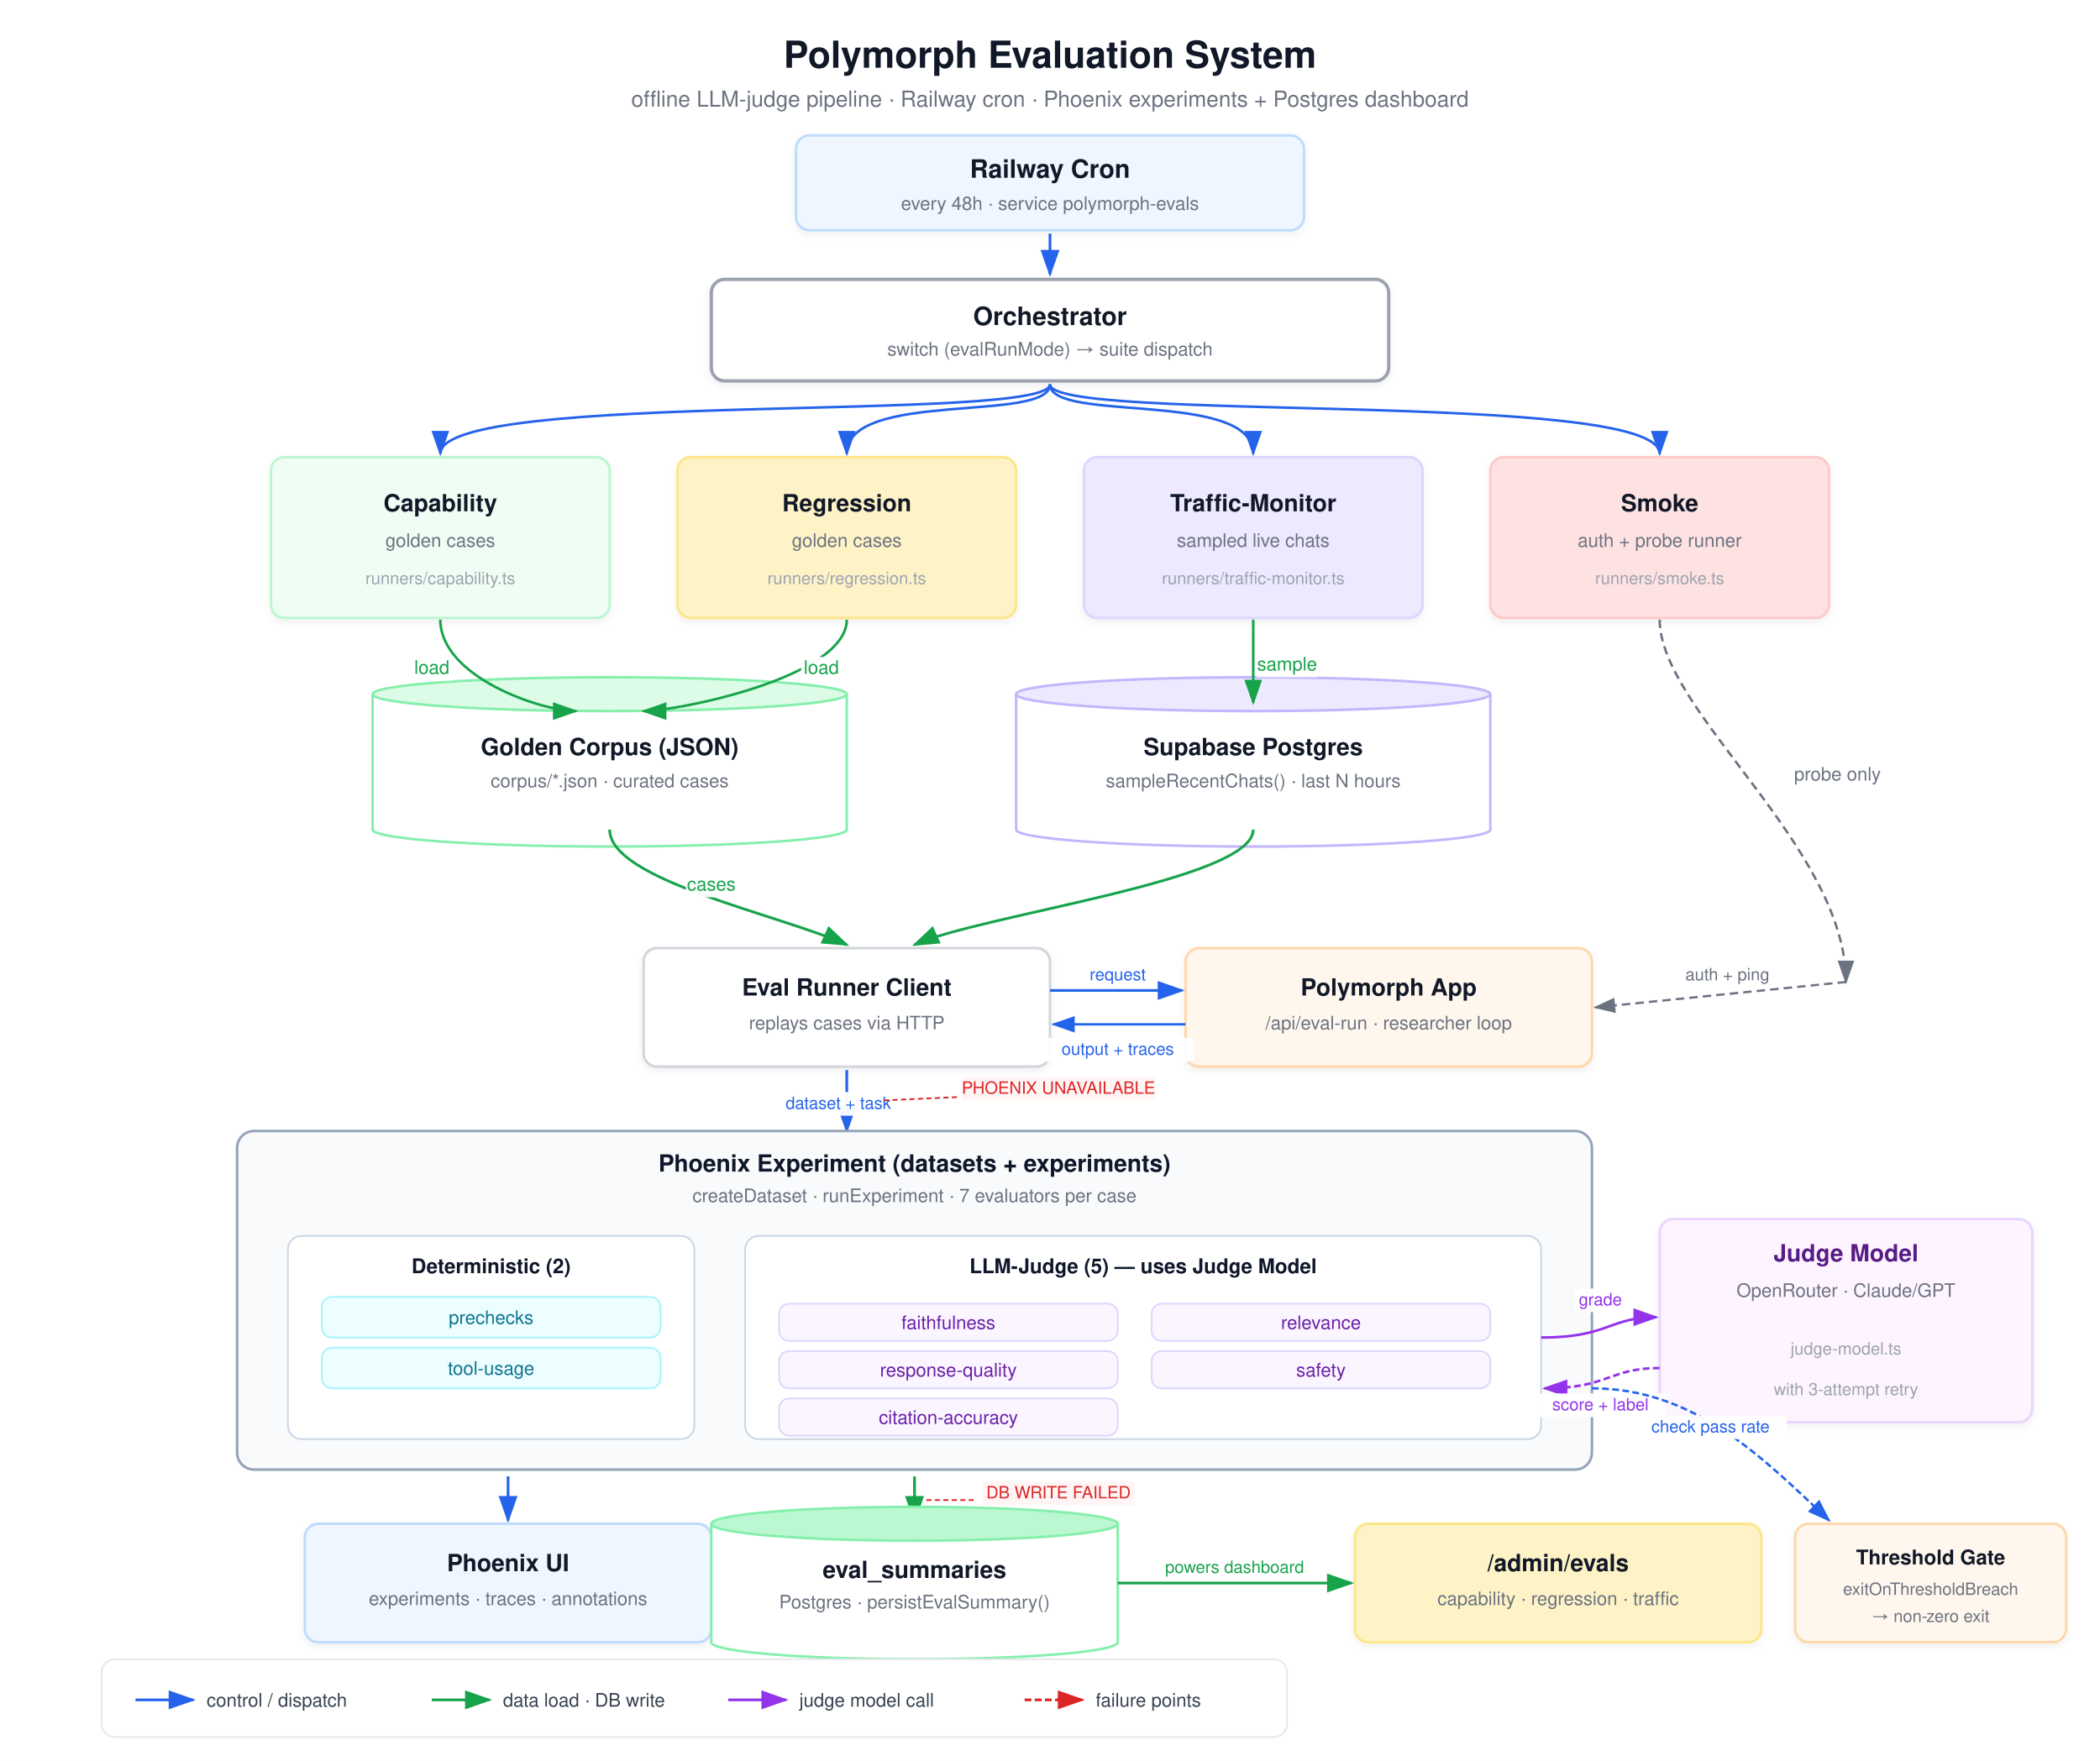
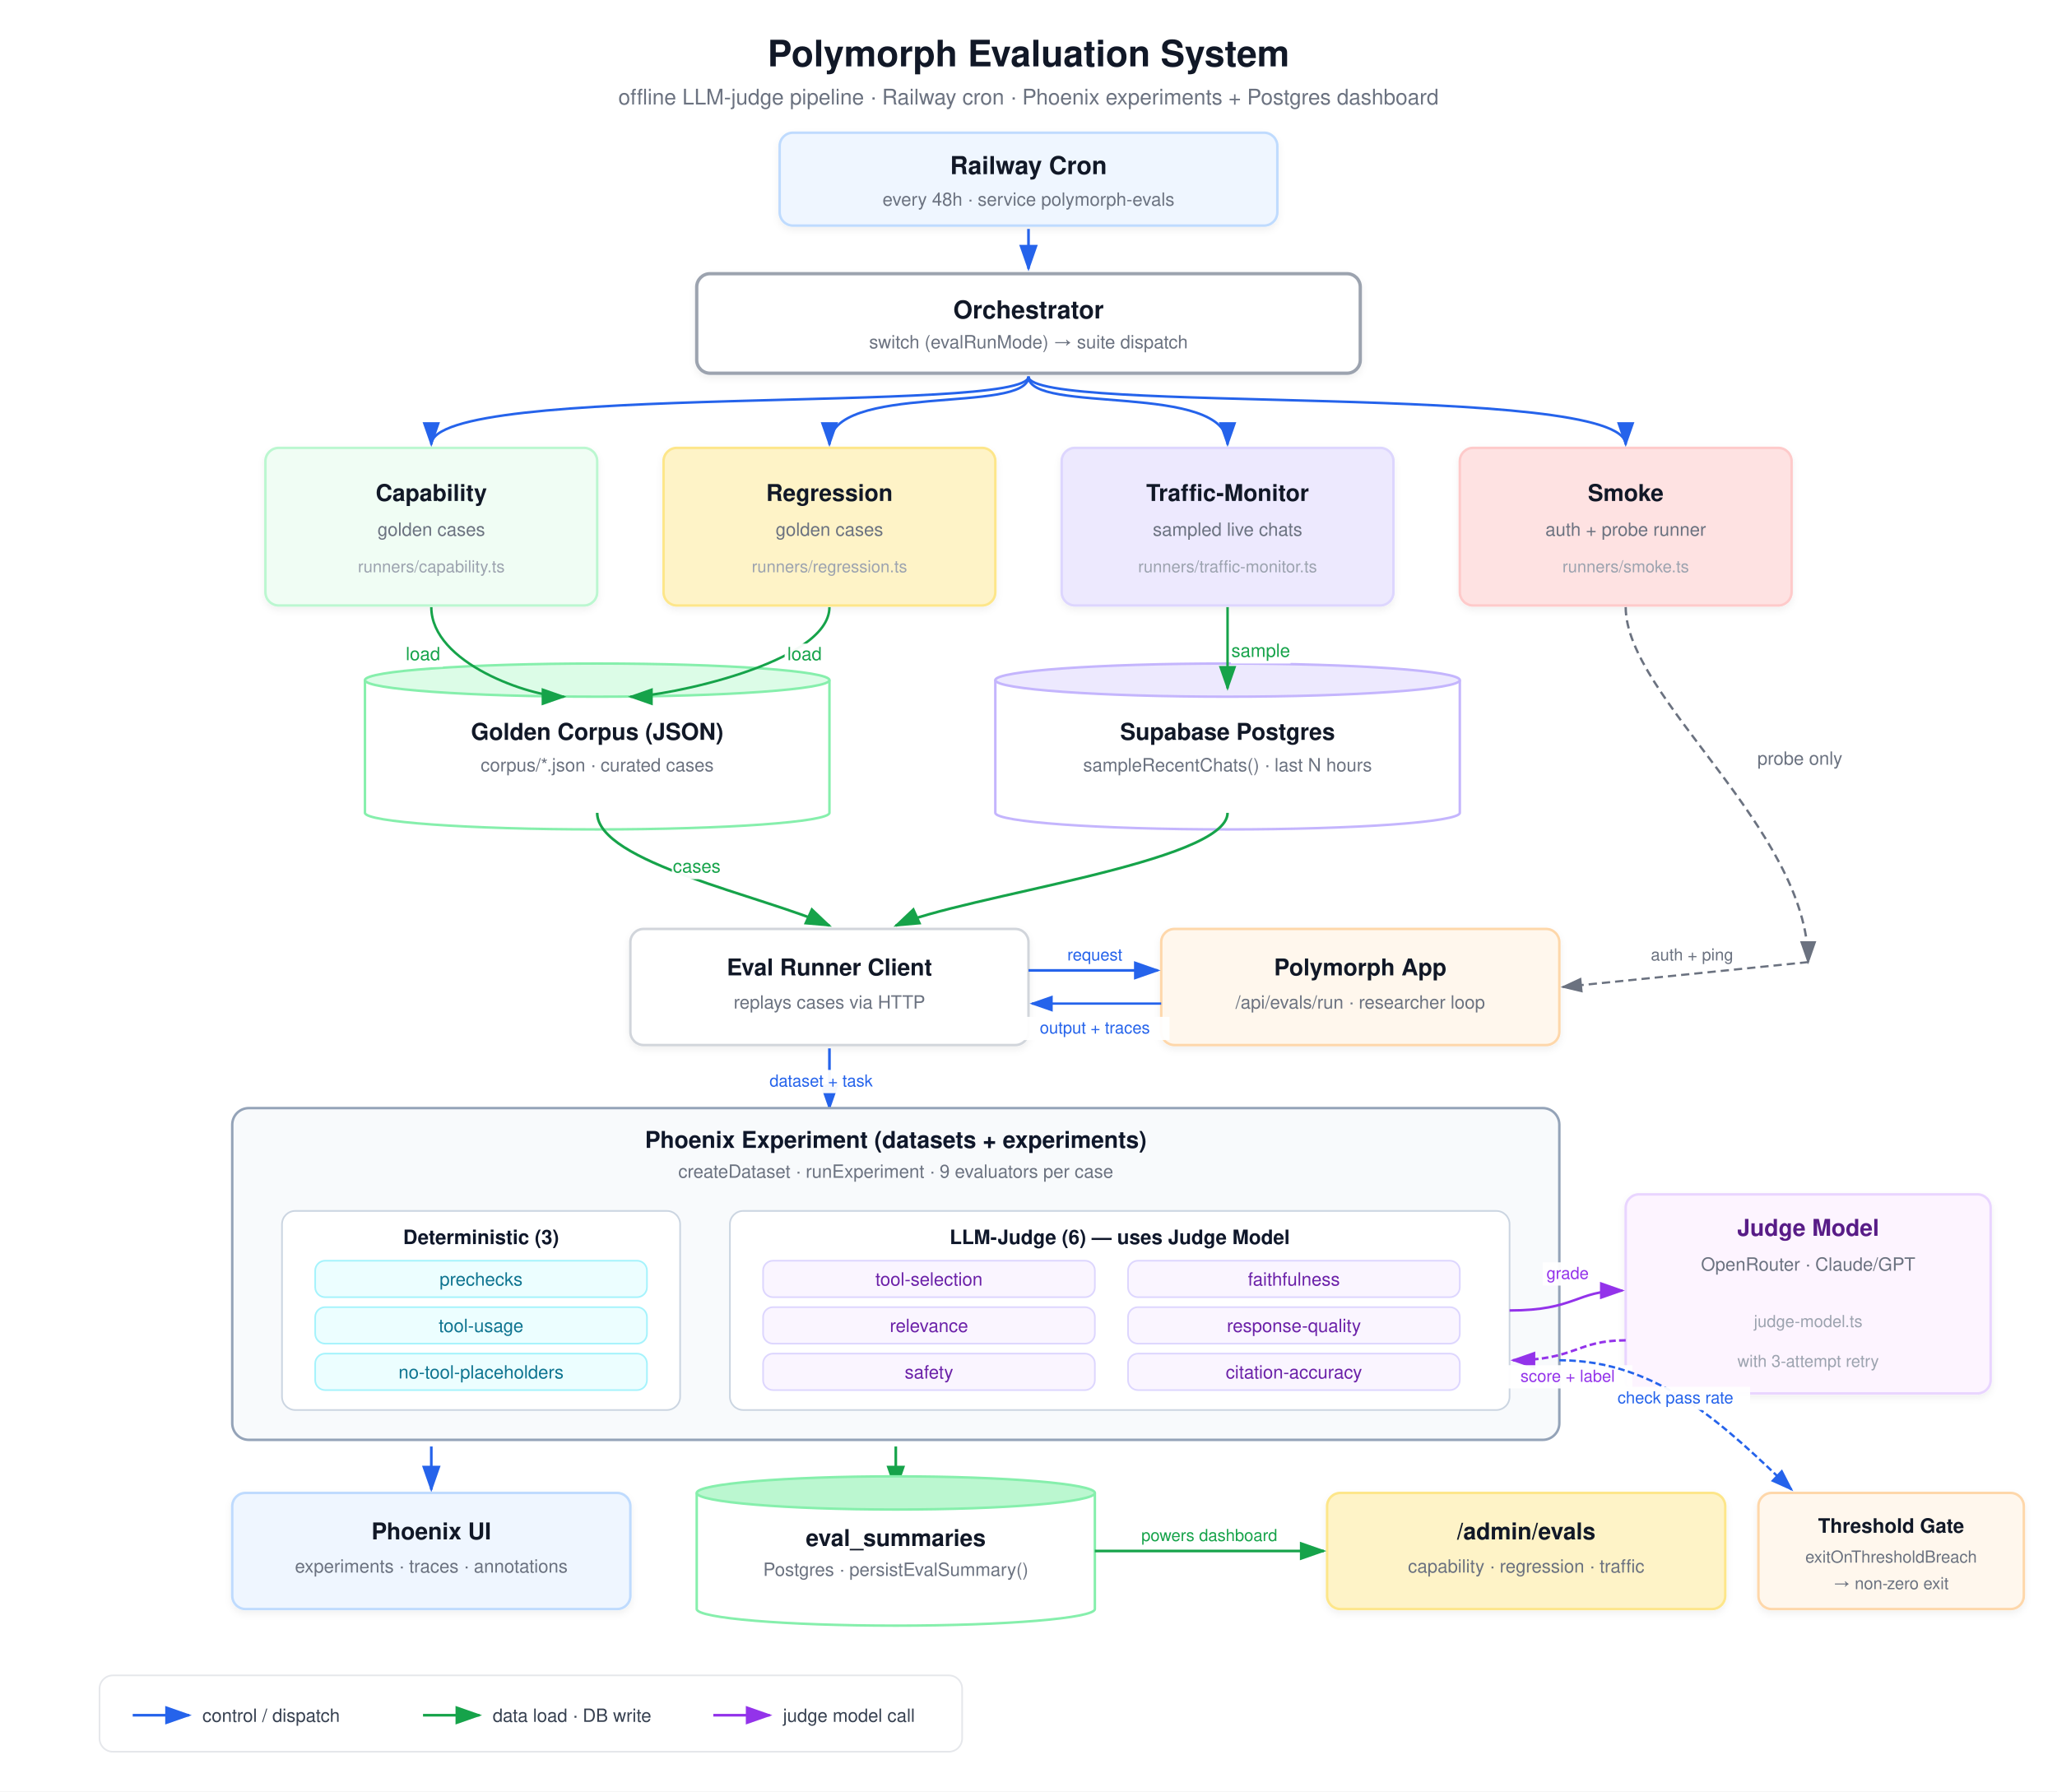
- <svg xmlns="http://www.w3.org/2000/svg" viewBox="0 0 1240 1040" font-family="Helvetica Neue, Helvetica, Arial, sans-serif">
+ <svg xmlns="http://www.w3.org/2000/svg" viewBox="0 0 1240 1080" font-family="Helvetica Neue, Helvetica, Arial, sans-serif">
  <defs>
    <marker id="arr-blue" markerWidth="10" markerHeight="7" refX="9" refY="3.5" orient="auto">
      <polygon points="0 0, 10 3.5, 0 7" fill="#2563eb" />
    </marker>
    <marker id="arr-green" markerWidth="10" markerHeight="7" refX="9" refY="3.5" orient="auto">
      <polygon points="0 0, 10 3.5, 0 7" fill="#16a34a" />
    </marker>
    <marker id="arr-purple" markerWidth="10" markerHeight="7" refX="9" refY="3.5" orient="auto">
      <polygon points="0 0, 10 3.5, 0 7" fill="#9333ea" />
    </marker>
    <marker id="arr-red" markerWidth="10" markerHeight="7" refX="9" refY="3.5" orient="auto">
      <polygon points="0 0, 10 3.5, 0 7" fill="#dc2626" />
    </marker>
    <marker id="arr-gray" markerWidth="10" markerHeight="7" refX="9" refY="3.5" orient="auto">
      <polygon points="0 0, 10 3.5, 0 7" fill="#6b7280" />
    </marker>
    <filter id="softshadow" x="-20%" y="-20%" width="140%" height="140%">
      <feDropShadow dx="0" dy="2" stdDeviation="2" flood-opacity="0.06" />
    </filter>
  </defs>
-   <rect width="1240" height="1040" fill="#ffffff" />
+   <rect width="1240" height="1080" fill="#ffffff" />
  <text x="620" y="40" text-anchor="middle" font-size="22" font-weight="600" fill="#111827">Polymorph Evaluation System</text>
  <text x="620" y="63" text-anchor="middle" font-size="13" fill="#6b7280">offline LLM-judge pipeline · Railway cron · Phoenix experiments + Postgres dashboard</text>
  <rect x="470" y="80" width="300" height="56" rx="8" ry="8" fill="#eff6ff" stroke="#bfdbfe" stroke-width="1.5" filter="url(#softshadow)" />
  <text x="620" y="105" text-anchor="middle" font-size="15" font-weight="600" fill="#111827">Railway Cron</text>
  <text x="620" y="124" text-anchor="middle" font-size="11" font-weight="400" fill="#6b7280">every 48h · service polymorph-evals</text>
  <line x1="620" y1="138" x2="620" y2="162" stroke="#2563eb" stroke-width="1.6" marker-end="url(#arr-blue)" />
  <rect x="420" y="165" width="400" height="60" rx="8" ry="8" fill="#ffffff" stroke="#9ca3af" stroke-width="2" filter="url(#softshadow)" />
  <text x="620" y="192" text-anchor="middle" font-size="15" font-weight="600" fill="#111827">Orchestrator</text>
  <text x="620" y="210" text-anchor="middle" font-size="11" font-weight="400" fill="#6b7280">switch (evalRunMode) → suite dispatch</text>
  <path d="M 620,227 C 620,250 260,230 260,268" fill="none" stroke="#2563eb" stroke-width="1.5" marker-end="url(#arr-blue)" />
  <path d="M 620,227 C 620,250 500,230 500,268" fill="none" stroke="#2563eb" stroke-width="1.5" marker-end="url(#arr-blue)" />
  <path d="M 620,227 C 620,250 740,230 740,268" fill="none" stroke="#2563eb" stroke-width="1.5" marker-end="url(#arr-blue)" />
  <path d="M 620,227 C 620,250 980,230 980,268" fill="none" stroke="#2563eb" stroke-width="1.5" marker-end="url(#arr-blue)" />
  <rect x="160" y="270" width="200" height="95" rx="8" ry="8" fill="#f0fdf4" stroke="#bbf7d0" stroke-width="1.5" filter="url(#softshadow)" />
  <text x="260" y="302" text-anchor="middle" font-size="14" font-weight="600" fill="#111827">Capability</text>
  <text x="260" y="323" text-anchor="middle" font-size="11" font-weight="400" fill="#6b7280">golden cases</text>
  <text x="260" y="345" text-anchor="middle" font-size="10" font-weight="400" fill="#9ca3af">runners/capability.ts</text>
  <rect x="400" y="270" width="200" height="95" rx="8" ry="8" fill="#fef3c7" stroke="#fde68a" stroke-width="1.5" filter="url(#softshadow)" />
  <text x="500" y="302" text-anchor="middle" font-size="14" font-weight="600" fill="#111827">Regression</text>
  <text x="500" y="323" text-anchor="middle" font-size="11" font-weight="400" fill="#6b7280">golden cases</text>
  <text x="500" y="345" text-anchor="middle" font-size="10" font-weight="400" fill="#9ca3af">runners/regression.ts</text>
  <rect x="640" y="270" width="200" height="95" rx="8" ry="8" fill="#ede9fe" stroke="#ddd6fe" stroke-width="1.5" filter="url(#softshadow)" />
  <text x="740" y="302" text-anchor="middle" font-size="14" font-weight="600" fill="#111827">Traffic-Monitor</text>
  <text x="740" y="323" text-anchor="middle" font-size="11" font-weight="400" fill="#6b7280">sampled live chats</text>
  <text x="740" y="345" text-anchor="middle" font-size="10" font-weight="400" fill="#9ca3af">runners/traffic-monitor.ts</text>
  <rect x="880" y="270" width="200" height="95" rx="8" ry="8" fill="#fee2e2" stroke="#fecaca" stroke-width="1.5" filter="url(#softshadow)" />
  <text x="980" y="302" text-anchor="middle" font-size="14" font-weight="600" fill="#111827">Smoke</text>
  <text x="980" y="323" text-anchor="middle" font-size="11" font-weight="400" fill="#6b7280">auth + probe runner</text>
  <text x="980" y="345" text-anchor="middle" font-size="10" font-weight="400" fill="#9ca3af">runners/smoke.ts</text>
  <path d="M 220.0,410.0 L 220.0,490.0 A 140.0,10 0 0 0 500.0,490.0 L 500.0,410.0" fill="#ffffff" stroke="#86efac" stroke-width="1.5" />
  <ellipse cx="360" cy="410.0" rx="140.0" ry="10" fill="#dcfce7" stroke="#86efac" stroke-width="1.5" />
  <text x="360" y="446" text-anchor="middle" font-size="14" font-weight="600" fill="#111827">Golden Corpus (JSON)</text>
  <text x="360" y="465" text-anchor="middle" font-size="11" font-weight="400" fill="#6b7280">corpus/*.json · curated cases</text>
  <path d="M 600.0,410.0 L 600.0,490.0 A 140.0,10 0 0 0 880.0,490.0 L 880.0,410.0" fill="#ffffff" stroke="#c4b5fd" stroke-width="1.5" />
  <ellipse cx="740" cy="410.0" rx="140.0" ry="10" fill="#ede9fe" stroke="#c4b5fd" stroke-width="1.5" />
  <text x="740" y="446" text-anchor="middle" font-size="14" font-weight="600" fill="#111827">Supabase Postgres</text>
  <text x="740" y="465" text-anchor="middle" font-size="11" font-weight="400" fill="#6b7280">sampleRecentChats() · last N hours</text>
  <path d="M 260,366 C 260,400 320,420 340,420" fill="none" stroke="#16a34a" stroke-width="1.5" marker-end="url(#arr-green)" />
  <path d="M 500,366 C 500,400 400,420 380,420" fill="none" stroke="#16a34a" stroke-width="1.5" marker-end="url(#arr-green)" />
  <path d="M 740,366 L 740,415" fill="none" stroke="#16a34a" stroke-width="1.5" marker-end="url(#arr-green)" />
  <path d="M 980,366 C 980,420 1090,500 1090,580" fill="none" stroke="#6b7280" stroke-width="1.4" marker-end="url(#arr-gray)" stroke-dasharray="5,3" />
  <rect x="243" y="388" width="24" height="14" fill="#ffffff" opacity="0.95" />
  <text x="255" y="398" text-anchor="middle" font-size="11" fill="#16a34a">load</text>
  <rect x="473" y="388" width="24" height="14" fill="#ffffff" opacity="0.95" />
  <text x="485" y="398" text-anchor="middle" font-size="11" fill="#16a34a">load</text>
  <rect x="742" y="386" width="36" height="14" fill="#ffffff" opacity="0.95" />
  <text x="760" y="396" text-anchor="middle" font-size="11" fill="#16a34a">sample</text>
  <rect x="1055" y="451" width="60" height="14" fill="#ffffff" opacity="0.95" />
  <text x="1085" y="461" text-anchor="middle" font-size="11" fill="#6b7280">probe only</text>
  <path d="M 360,490 C 360,520 460,540 500,558" fill="none" stroke="#16a34a" stroke-width="1.6" marker-end="url(#arr-green)" />
  <path d="M 740,490 C 740,520 580,540 540,558" fill="none" stroke="#16a34a" stroke-width="1.6" marker-end="url(#arr-green)" />
  <rect x="405" y="516" width="30" height="14" fill="#ffffff" opacity="0.95" />
  <text x="420" y="526" text-anchor="middle" font-size="11" fill="#16a34a">cases</text>
  <rect x="380" y="560" width="240" height="70" rx="8" ry="8" fill="#ffffff" stroke="#d1d5db" stroke-width="1.5" filter="url(#softshadow)" />
  <text x="500" y="588" text-anchor="middle" font-size="14" font-weight="600" fill="#111827">Eval Runner Client</text>
  <text x="500" y="608" text-anchor="middle" font-size="11" font-weight="400" fill="#6b7280">replays cases via HTTP</text>
  <rect x="700" y="560" width="240" height="70" rx="8" ry="8" fill="#fff7ed" stroke="#fed7aa" stroke-width="1.5" filter="url(#softshadow)" />
  <text x="820" y="588" text-anchor="middle" font-size="14" font-weight="600" fill="#111827">Polymorph App</text>
-   <text x="820" y="608" text-anchor="middle" font-size="11" font-weight="400" fill="#6b7280">/api/eval-run · researcher loop</text>
+   <text x="820" y="608" text-anchor="middle" font-size="11" font-weight="400" fill="#6b7280">/api/evals/run · researcher loop</text>
  <line x1="620" y1="585" x2="698" y2="585" stroke="#2563eb" stroke-width="1.6" marker-end="url(#arr-blue)" />
  <path d="M 700,605 L 622,605" fill="none" stroke="#2563eb" stroke-width="1.4" marker-end="url(#arr-blue)" />
  <rect x="639" y="569" width="42" height="14" fill="#ffffff" opacity="0.95" />
  <text x="660" y="579" text-anchor="middle" font-size="10" fill="#2563eb">request</text>
  <rect x="615" y="613" width="90" height="14" fill="#ffffff" opacity="0.95" />
  <text x="660" y="623" text-anchor="middle" font-size="10" fill="#2563eb">output + traces</text>
  <line x1="1090" y1="580" x2="942" y2="595" stroke="#6b7280" stroke-width="1.3" marker-end="url(#arr-gray)" stroke-dasharray="5,3" />
  <rect x="987" y="569" width="66" height="14" fill="#ffffff" opacity="0.95" />
  <text x="1020" y="579" text-anchor="middle" font-size="10" fill="#6b7280">auth + ping</text>
  <path d="M 500,632 L 500,668" fill="none" stroke="#2563eb" stroke-width="1.6" marker-end="url(#arr-blue)" />
  <rect x="453" y="645" width="84" height="14" fill="#ffffff" opacity="0.95" />
  <text x="495" y="655" text-anchor="middle" font-size="10" fill="#2563eb">dataset + task</text>
  <rect x="140" y="668" width="800" height="200" rx="10" ry="10" fill="#f8fafc" stroke="#94a3b8" stroke-width="1.5" />
  <text x="540" y="692" text-anchor="middle" font-size="14" font-weight="600" fill="#0f172a">Phoenix Experiment (datasets + experiments)</text>
-   <text x="540" y="710" text-anchor="middle" font-size="11" font-weight="400" fill="#6b7280">createDataset · runExperiment · 7 evaluators per case</text>
+   <text x="540" y="710" text-anchor="middle" font-size="11" font-weight="400" fill="#6b7280">createDataset · runExperiment · 9 evaluators per case</text>
  <rect x="170" y="730" width="240" height="120" rx="8" ry="8" fill="#ffffff" stroke="#cbd5e1" stroke-width="1" />
-   <text x="290" y="752" text-anchor="middle" font-size="12" font-weight="600" fill="#0f172a">Deterministic (2)</text>
-   <rect x="190" y="766" width="200" height="24" rx="6" ry="6" fill="#ecfeff" stroke="#a5f3fc" stroke-width="1" />
-   <text x="290" y="782" text-anchor="middle" font-size="11" font-weight="400" fill="#0e7490">prechecks</text>
-   <rect x="190" y="796" width="200" height="24" rx="6" ry="6" fill="#ecfeff" stroke="#a5f3fc" stroke-width="1" />
-   <text x="290" y="812" text-anchor="middle" font-size="11" font-weight="400" fill="#0e7490">tool-usage</text>
+   <text x="290" y="750" text-anchor="middle" font-size="12" font-weight="600" fill="#0f172a">Deterministic (3)</text>
+   <rect x="190" y="760" width="200" height="22" rx="6" ry="6" fill="#ecfeff" stroke="#a5f3fc" stroke-width="1" />
+   <text x="290" y="775" text-anchor="middle" font-size="11" font-weight="400" fill="#0e7490">prechecks</text>
+   <rect x="190" y="788" width="200" height="22" rx="6" ry="6" fill="#ecfeff" stroke="#a5f3fc" stroke-width="1" />
+   <text x="290" y="803" text-anchor="middle" font-size="11" font-weight="400" fill="#0e7490">tool-usage</text>
+   <rect x="190" y="816" width="200" height="22" rx="6" ry="6" fill="#ecfeff" stroke="#a5f3fc" stroke-width="1" />
+   <text x="290" y="831" text-anchor="middle" font-size="11" font-weight="400" fill="#0e7490">no-tool-placeholders</text>
  <rect x="440" y="730" width="470" height="120" rx="8" ry="8" fill="#ffffff" stroke="#cbd5e1" stroke-width="1" />
-   <text x="675" y="752" text-anchor="middle" font-size="12" font-weight="600" fill="#0f172a">LLM-Judge (5) — uses Judge Model</text>
-   <rect x="460" y="770" width="200" height="22" rx="6" ry="6" fill="#faf5ff" stroke="#ddd6fe" stroke-width="1" />
-   <text x="560" y="785" text-anchor="middle" font-size="11" font-weight="400" fill="#6b21a8">faithfulness</text>
-   <rect x="680" y="770" width="200" height="22" rx="6" ry="6" fill="#faf5ff" stroke="#ddd6fe" stroke-width="1" />
-   <text x="780" y="785" text-anchor="middle" font-size="11" font-weight="400" fill="#6b21a8">relevance</text>
-   <rect x="460" y="798" width="200" height="22" rx="6" ry="6" fill="#faf5ff" stroke="#ddd6fe" stroke-width="1" />
-   <text x="560" y="813" text-anchor="middle" font-size="11" font-weight="400" fill="#6b21a8">response-quality</text>
-   <rect x="680" y="798" width="200" height="22" rx="6" ry="6" fill="#faf5ff" stroke="#ddd6fe" stroke-width="1" />
-   <text x="780" y="813" text-anchor="middle" font-size="11" font-weight="400" fill="#6b21a8">safety</text>
-   <rect x="460" y="826" width="200" height="22" rx="6" ry="6" fill="#faf5ff" stroke="#ddd6fe" stroke-width="1" />
-   <text x="560" y="841" text-anchor="middle" font-size="11" font-weight="400" fill="#6b21a8">citation-accuracy</text>
+   <text x="675" y="750" text-anchor="middle" font-size="12" font-weight="600" fill="#0f172a">LLM-Judge (6) — uses Judge Model</text>
+   <rect x="460" y="760" width="200" height="22" rx="6" ry="6" fill="#faf5ff" stroke="#ddd6fe" stroke-width="1" />
+   <text x="560" y="775" text-anchor="middle" font-size="11" font-weight="400" fill="#6b21a8">tool-selection</text>
+   <rect x="680" y="760" width="200" height="22" rx="6" ry="6" fill="#faf5ff" stroke="#ddd6fe" stroke-width="1" />
+   <text x="780" y="775" text-anchor="middle" font-size="11" font-weight="400" fill="#6b21a8">faithfulness</text>
+   <rect x="460" y="788" width="200" height="22" rx="6" ry="6" fill="#faf5ff" stroke="#ddd6fe" stroke-width="1" />
+   <text x="560" y="803" text-anchor="middle" font-size="11" font-weight="400" fill="#6b21a8">relevance</text>
+   <rect x="680" y="788" width="200" height="22" rx="6" ry="6" fill="#faf5ff" stroke="#ddd6fe" stroke-width="1" />
+   <text x="780" y="803" text-anchor="middle" font-size="11" font-weight="400" fill="#6b21a8">response-quality</text>
+   <rect x="460" y="816" width="200" height="22" rx="6" ry="6" fill="#faf5ff" stroke="#ddd6fe" stroke-width="1" />
+   <text x="560" y="831" text-anchor="middle" font-size="11" font-weight="400" fill="#6b21a8">safety</text>
+   <rect x="680" y="816" width="200" height="22" rx="6" ry="6" fill="#faf5ff" stroke="#ddd6fe" stroke-width="1" />
+   <text x="780" y="831" text-anchor="middle" font-size="11" font-weight="400" fill="#6b21a8">citation-accuracy</text>
  <rect x="980" y="720" width="220" height="120" rx="8" ry="8" fill="#fdf4ff" stroke="#e9d5ff" stroke-width="1.5" filter="url(#softshadow)" />
  <text x="1090" y="745" text-anchor="middle" font-size="14" font-weight="600" fill="#581c87">Judge Model</text>
  <text x="1090" y="766" text-anchor="middle" font-size="11" font-weight="400" fill="#6b7280">OpenRouter · Claude/GPT</text>
  <text x="1090" y="800" text-anchor="middle" font-size="10" font-weight="400" fill="#9ca3af">judge-model.ts</text>
  <text x="1090" y="824" text-anchor="middle" font-size="10" font-weight="400" fill="#9ca3af">with 3-attempt retry</text>
  <path d="M 910,790 C 950,790 950,778 978,778" fill="none" stroke="#9333ea" stroke-width="1.5" marker-end="url(#arr-purple)" />
  <path d="M 980,808 C 950,808 950,820 912,820" fill="none" stroke="#9333ea" stroke-width="1.5" marker-end="url(#arr-purple)" stroke-dasharray="4,2" />
  <rect x="930" y="761" width="30" height="14" fill="#ffffff" opacity="0.95" />
  <text x="945" y="771" text-anchor="middle" font-size="10" fill="#9333ea">grade</text>
  <rect x="906" y="823" width="78" height="14" fill="#ffffff" opacity="0.95" />
  <text x="945" y="833" text-anchor="middle" font-size="10" fill="#9333ea">score + label</text>
-   <path d="M 300,872 L 300,898" fill="none" stroke="#2563eb" stroke-width="1.6" marker-end="url(#arr-blue)" />
+   <path d="M 260,872 L 260,898" fill="none" stroke="#2563eb" stroke-width="1.6" marker-end="url(#arr-blue)" />
  <path d="M 540,872 L 540,898" fill="none" stroke="#16a34a" stroke-width="1.6" marker-end="url(#arr-green)" />
-   <rect x="568" y="636" width="114" height="14" fill="#fff5f5" opacity="0.95" />
-   <text x="625" y="646" text-anchor="middle" font-size="10" fill="#dc2626">PHOENIX UNAVAILABLE</text>
-   <path d="M 565,648 L 520,650" fill="none" stroke="#dc2626" stroke-width="1" stroke-dasharray="3,2" />
-   <rect x="580" y="875" width="90" height="14" fill="#fff5f5" opacity="0.95" />
-   <text x="625" y="885" text-anchor="middle" font-size="10" fill="#dc2626">DB WRITE FAILED</text>
-   <path d="M 575,886 L 545,886" fill="none" stroke="#dc2626" stroke-width="1" stroke-dasharray="3,2" />
-   <rect x="180" y="900" width="240" height="70" rx="8" ry="8" fill="#eff6ff" stroke="#bfdbfe" stroke-width="1.5" filter="url(#softshadow)" />
-   <text x="300" y="928" text-anchor="middle" font-size="14" font-weight="600" fill="#111827">Phoenix UI</text>
-   <text x="300" y="948" text-anchor="middle" font-size="11" font-weight="400" fill="#6b7280">experiments · traces · annotations</text>
+   <rect x="140" y="900" width="240" height="70" rx="8" ry="8" fill="#eff6ff" stroke="#bfdbfe" stroke-width="1.5" filter="url(#softshadow)" />
+   <text x="260" y="928" text-anchor="middle" font-size="14" font-weight="600" fill="#111827">Phoenix UI</text>
+   <text x="260" y="948" text-anchor="middle" font-size="11" font-weight="400" fill="#6b7280">experiments · traces · annotations</text>
  <path d="M 420.0,900.0 L 420.0,970.0 A 120.0,10 0 0 0 660.0,970.0 L 660.0,900.0" fill="#ffffff" stroke="#86efac" stroke-width="1.5" />
  <ellipse cx="540" cy="900.0" rx="120.0" ry="10" fill="#bbf7d0" stroke="#86efac" stroke-width="1.5" />
  <text x="540" y="932" text-anchor="middle" font-size="14" font-weight="600" fill="#111827">eval_summaries</text>
  <text x="540" y="950" text-anchor="middle" font-size="11" font-weight="400" fill="#6b7280">Postgres · persistEvalSummary()</text>
  <rect x="800" y="900" width="240" height="70" rx="8" ry="8" fill="#fef3c7" stroke="#fde68a" stroke-width="1.5" filter="url(#softshadow)" />
  <text x="920" y="928" text-anchor="middle" font-size="14" font-weight="600" fill="#111827">/admin/evals</text>
  <text x="920" y="948" text-anchor="middle" font-size="11" font-weight="400" fill="#6b7280">capability · regression · traffic</text>
  <line x1="660" y1="935" x2="798" y2="935" stroke="#16a34a" stroke-width="1.6" marker-end="url(#arr-green)" />
  <rect x="681" y="919" width="96" height="14" fill="#ffffff" opacity="0.95" />
  <text x="729" y="929" text-anchor="middle" font-size="10" fill="#16a34a">powers dashboard</text>
  <rect x="1060" y="900" width="160" height="70" rx="8" ry="8" fill="#fff7ed" stroke="#fed7aa" stroke-width="1.5" filter="url(#softshadow)" />
  <text x="1140" y="924" text-anchor="middle" font-size="12" font-weight="600" fill="#111827">Threshold Gate</text>
  <text x="1140" y="942" text-anchor="middle" font-size="10" font-weight="400" fill="#6b7280">exitOnThresholdBreach</text>
  <text x="1140" y="958" text-anchor="middle" font-size="10" font-weight="400" fill="#6b7280">→ non-zero exit</text>
  <path d="M 940,820 C 1000,820 1040,860 1080,898" fill="none" stroke="#2563eb" stroke-width="1.4" marker-end="url(#arr-blue)" stroke-dasharray="4,2" />
  <rect x="965" y="836" width="90" height="14" fill="#ffffff" opacity="0.95" />
  <text x="1010" y="846" text-anchor="middle" font-size="10" fill="#2563eb">check pass rate</text>
-   <rect x="60" y="980" width="700" height="46" rx="8" ry="8" fill="#ffffff" stroke="#e5e7eb" stroke-width="1" />
-   <line x1="80" y1="1004" x2="114" y2="1004" stroke="#2563eb" stroke-width="1.6" marker-end="url(#arr-blue)" />
-   <text x="122" y="1008" font-size="11" fill="#374151">control / dispatch</text>
-   <line x1="255" y1="1004" x2="289" y2="1004" stroke="#16a34a" stroke-width="1.6" marker-end="url(#arr-green)" />
-   <text x="297" y="1008" font-size="11" fill="#374151">data load · DB write</text>
-   <line x1="430" y1="1004" x2="464" y2="1004" stroke="#9333ea" stroke-width="1.6" marker-end="url(#arr-purple)" />
-   <text x="472" y="1008" font-size="11" fill="#374151">judge model call</text>
-   <line x1="605" y1="1004" x2="639" y2="1004" stroke="#dc2626" stroke-width="1.6" marker-end="url(#arr-red)" stroke-dasharray="4,2" />
-   <text x="647" y="1008" font-size="11" fill="#374151">failure points</text>
+   <rect x="60" y="1010" width="520" height="46" rx="8" ry="8" fill="#ffffff" stroke="#e5e7eb" stroke-width="1" />
+   <line x1="80" y1="1034" x2="114" y2="1034" stroke="#2563eb" stroke-width="1.6" marker-end="url(#arr-blue)" />
+   <text x="122" y="1038" font-size="11" fill="#374151">control / dispatch</text>
+   <line x1="255" y1="1034" x2="289" y2="1034" stroke="#16a34a" stroke-width="1.6" marker-end="url(#arr-green)" />
+   <text x="297" y="1038" font-size="11" fill="#374151">data load · DB write</text>
+   <line x1="430" y1="1034" x2="464" y2="1034" stroke="#9333ea" stroke-width="1.6" marker-end="url(#arr-purple)" />
+   <text x="472" y="1038" font-size="11" fill="#374151">judge model call</text>
</svg>
